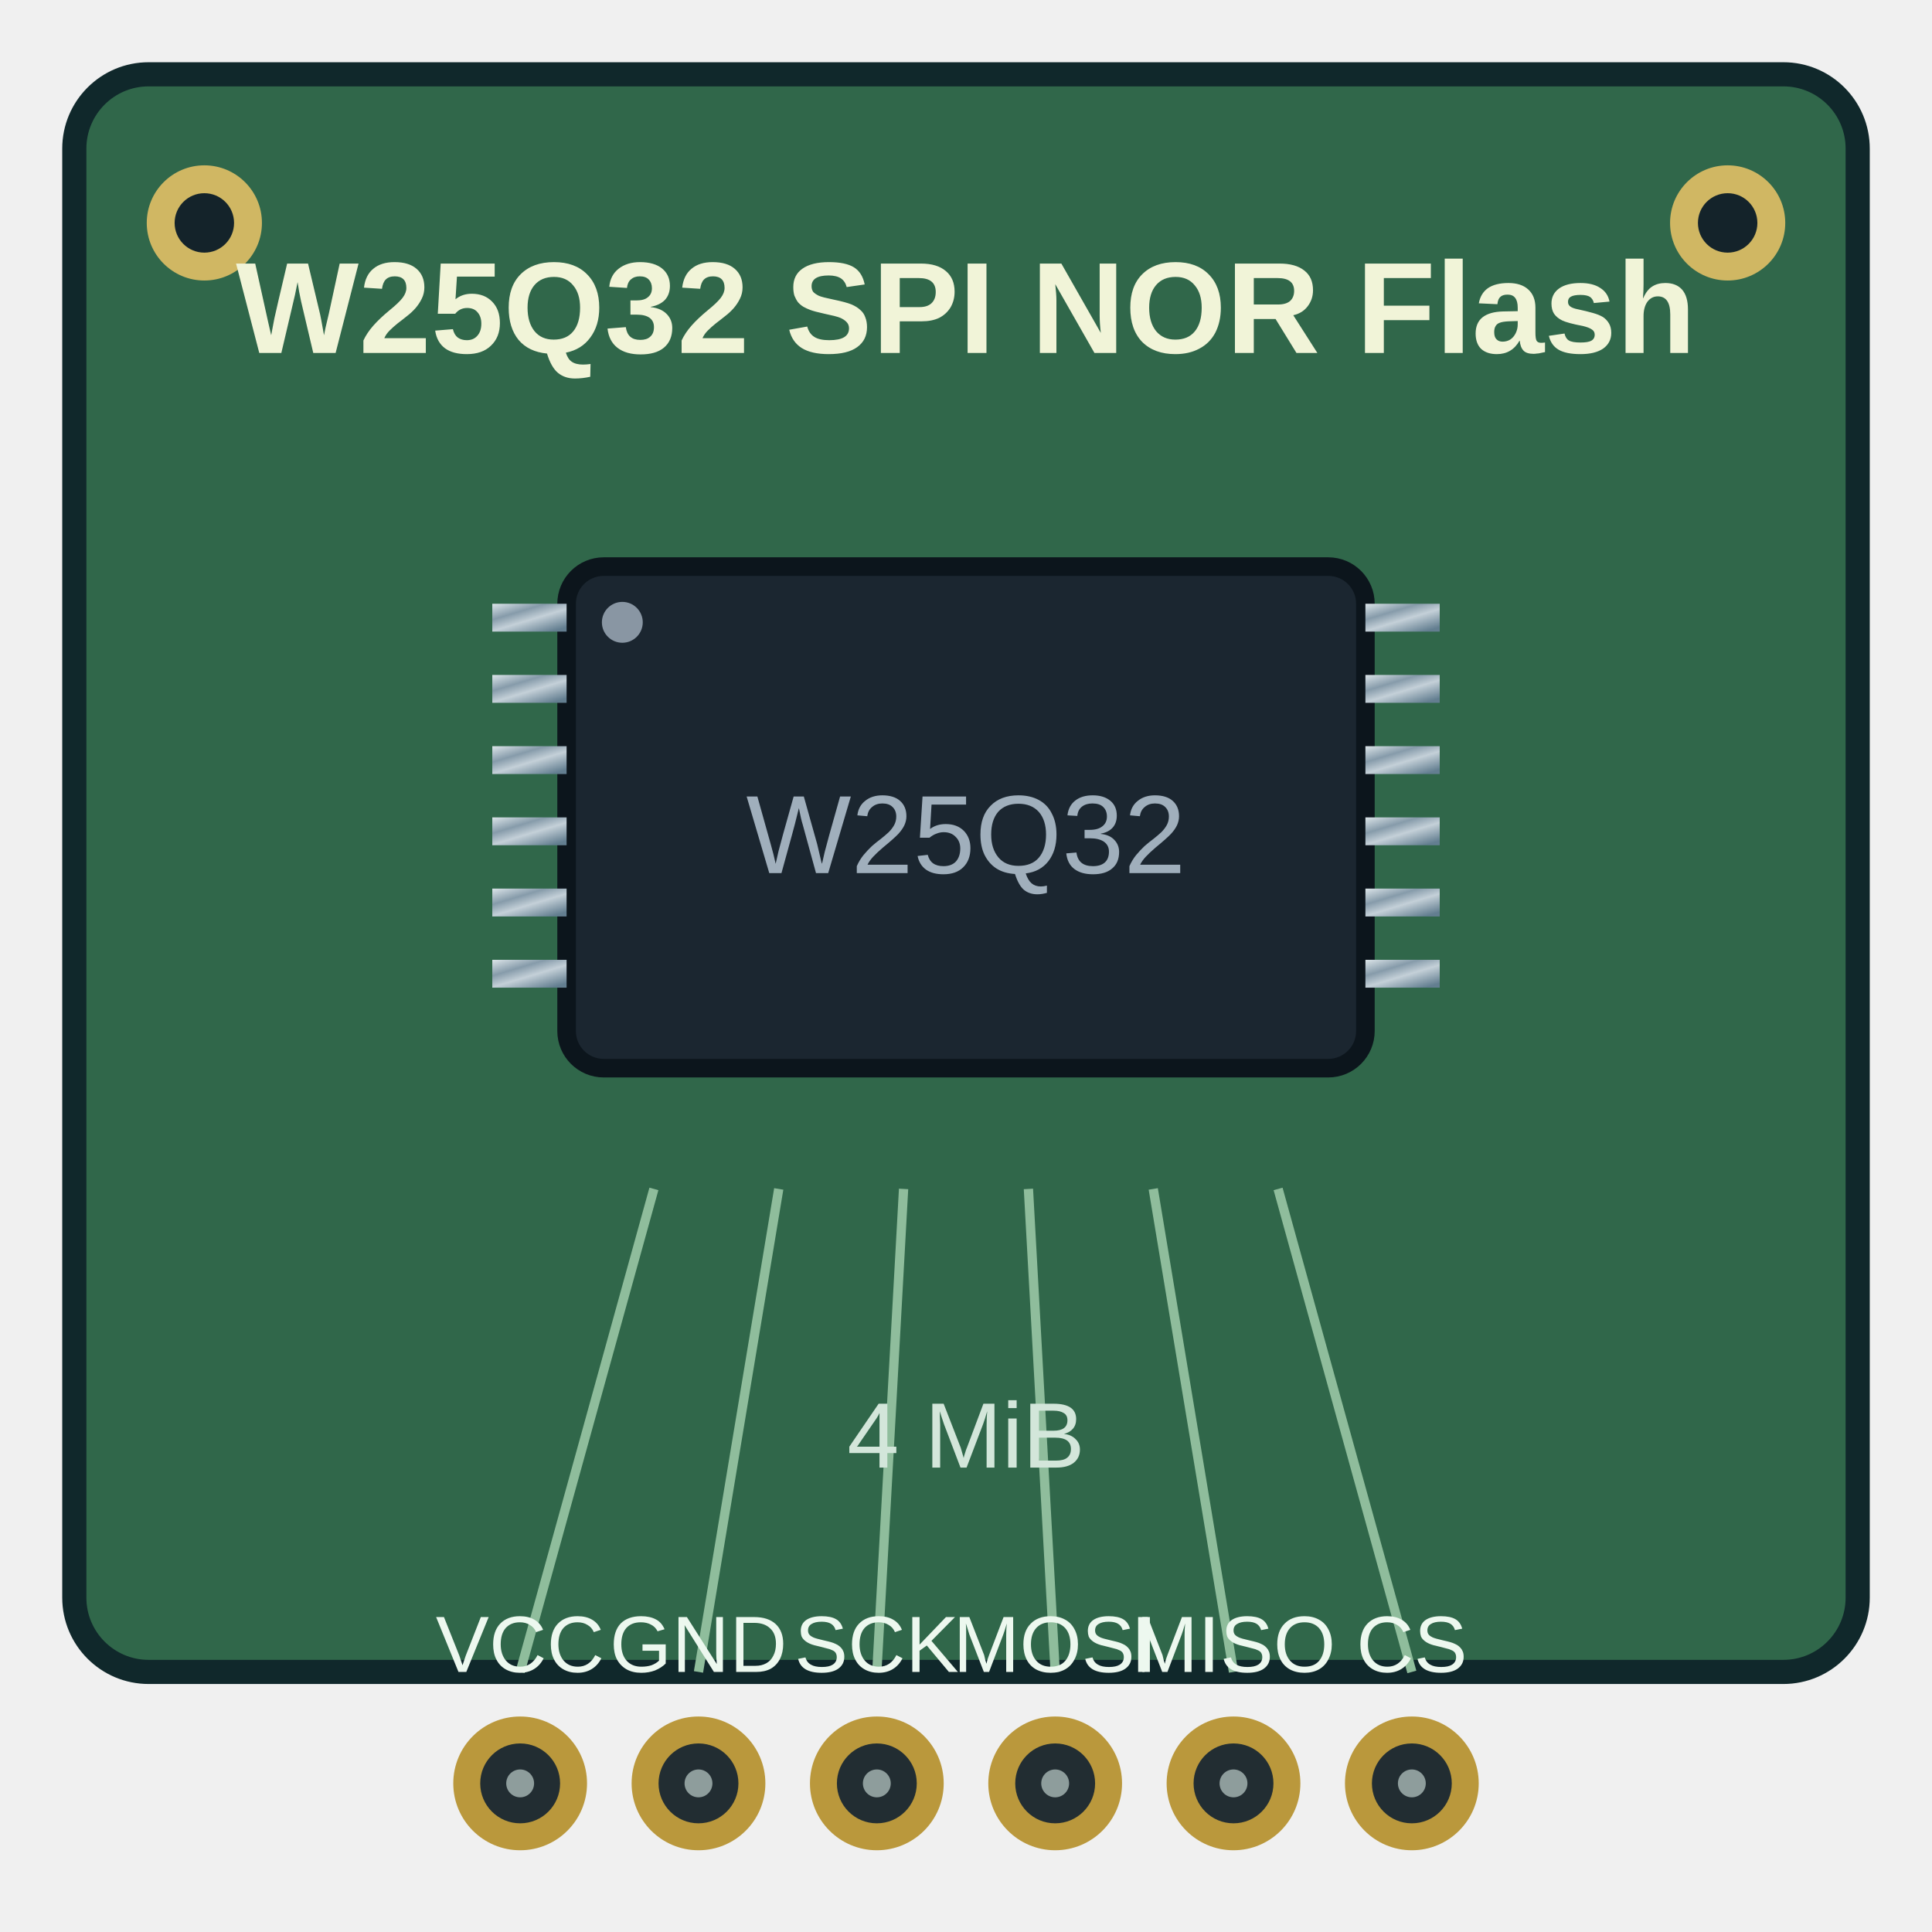
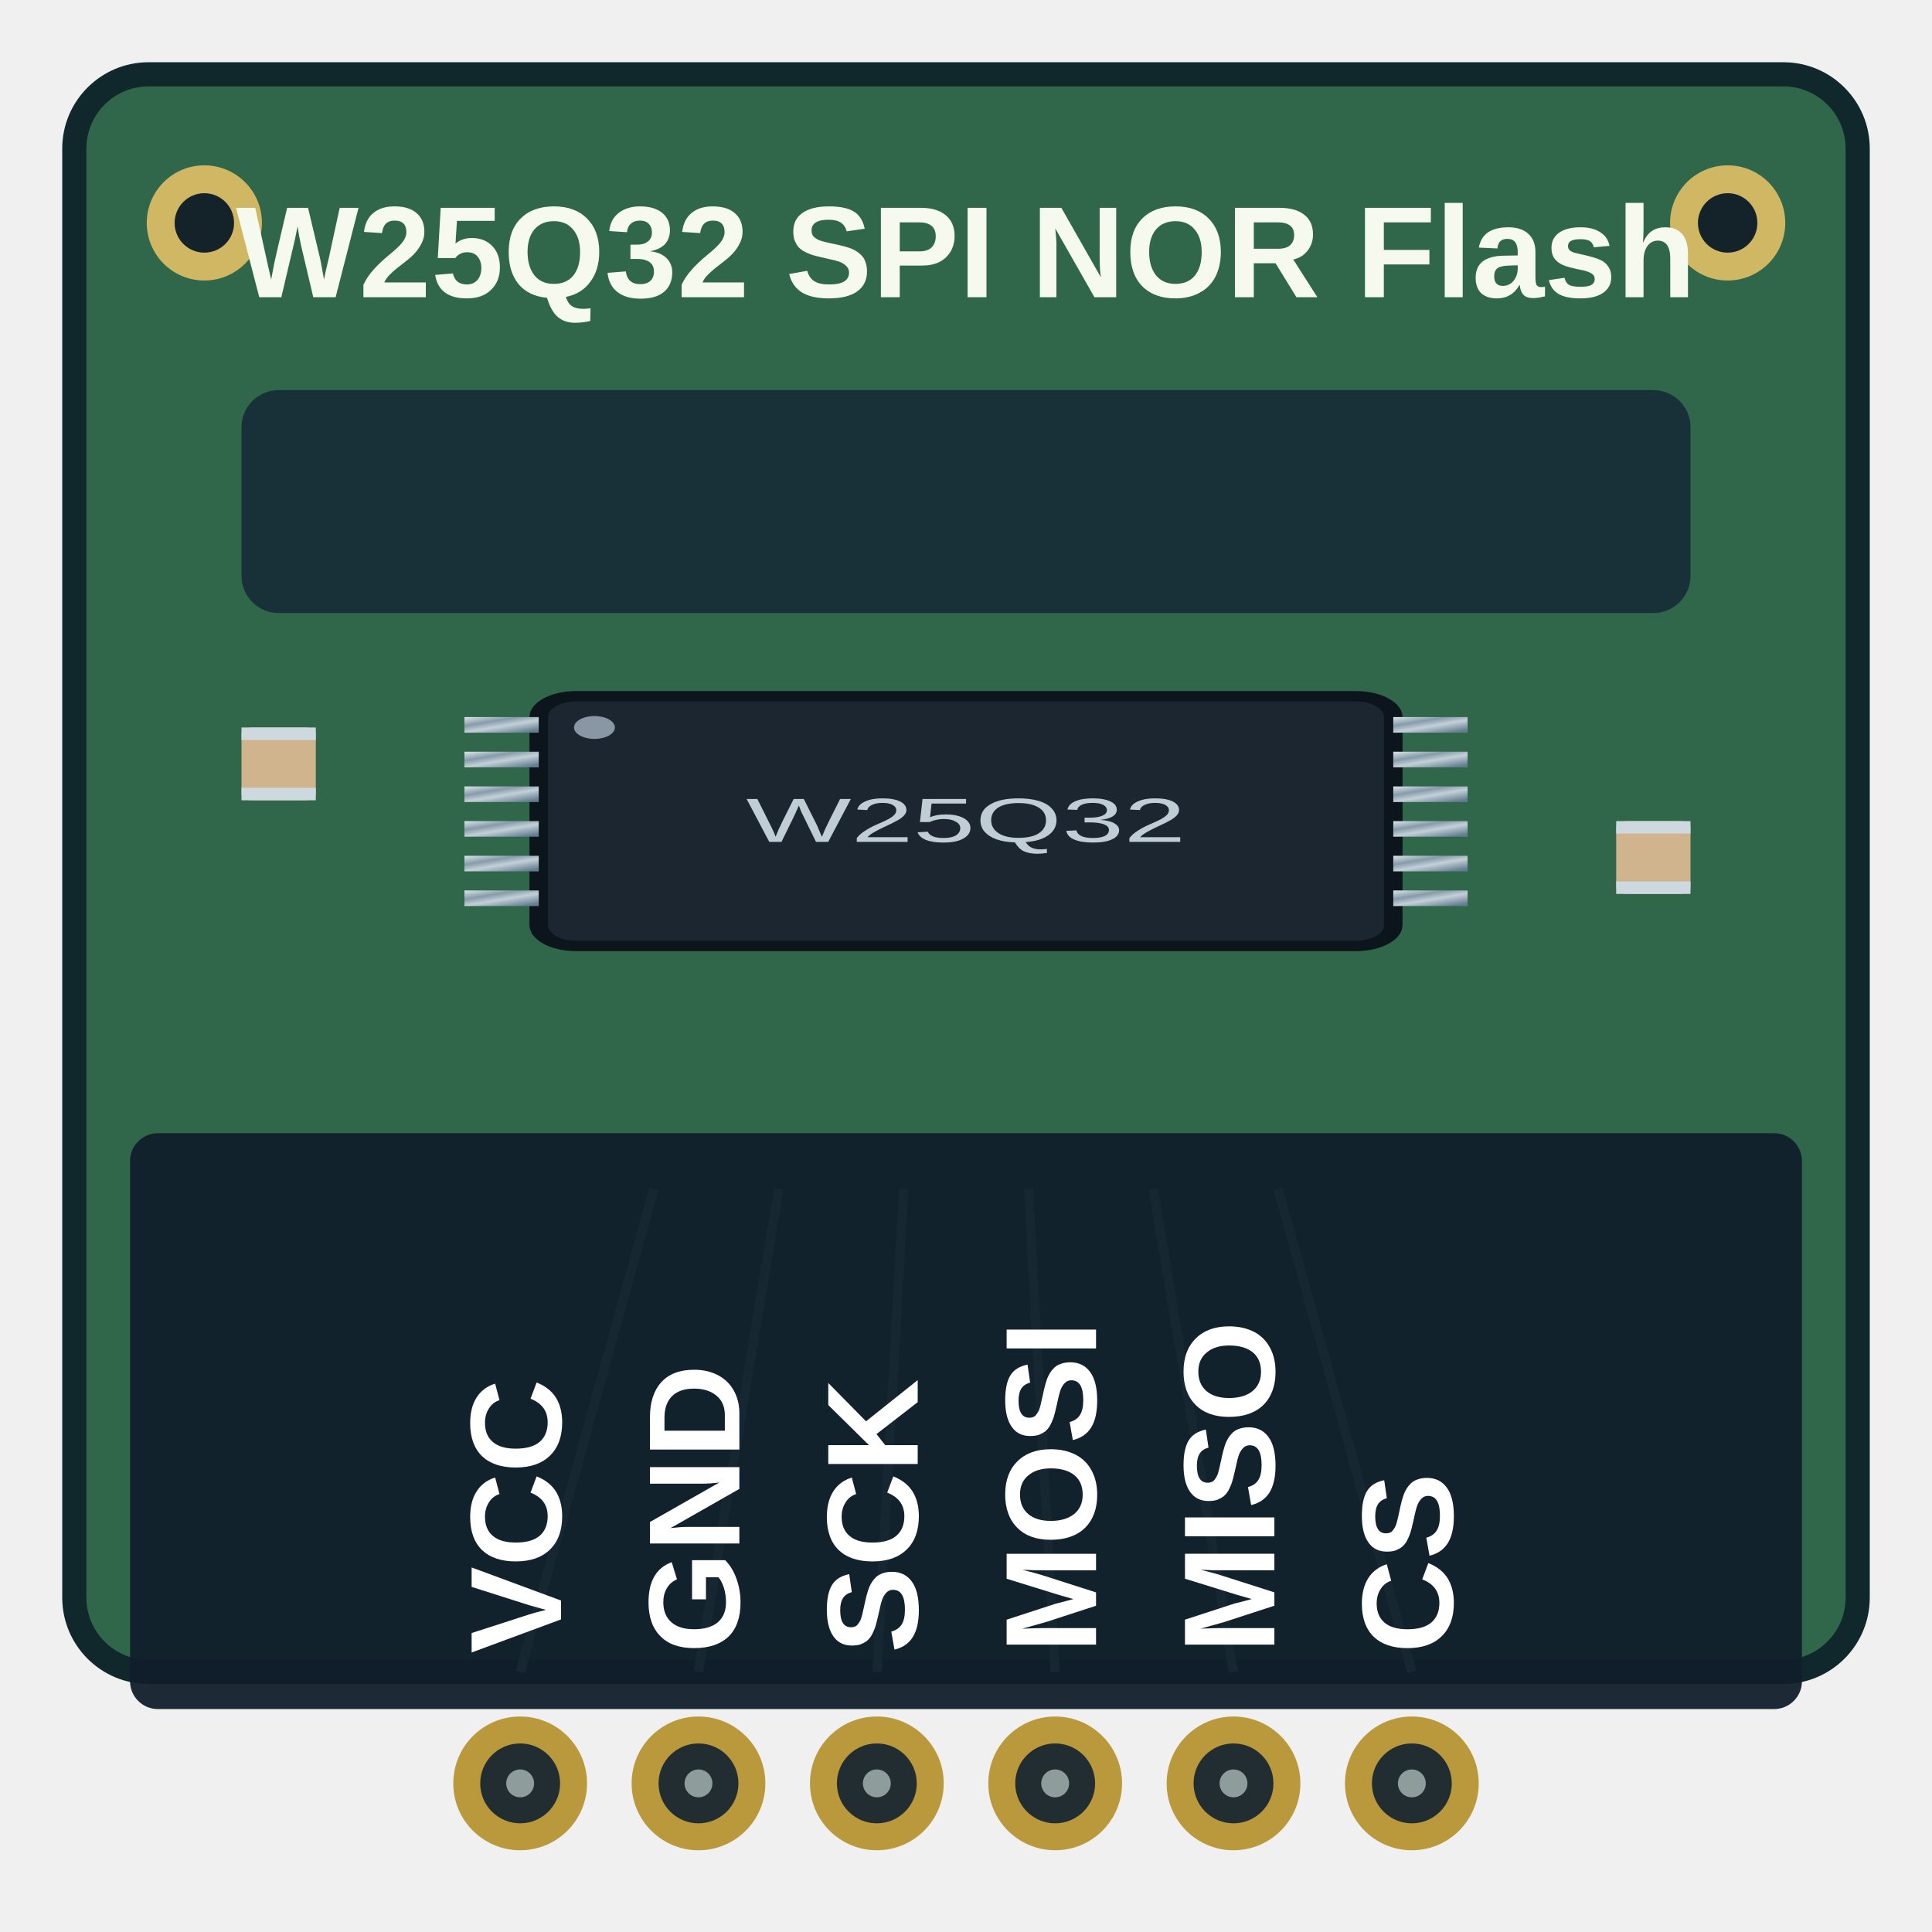
<svg xmlns="http://www.w3.org/2000/svg" width="104" height="104" viewBox="0 0 104 104">
  <defs>
    <linearGradient id="metal" x2=".8" y2="1">
      <stop stop-color="#dce5e9" />
      <stop offset=".35" stop-color="#869baa" />
      <stop offset=".6" stop-color="#c4d0d8" />
      <stop offset="1" stop-color="#637e90" />
    </linearGradient>
    <linearGradient id="cap" x2=".3" y2="1">
      <stop stop-color="#748a99" />
      <stop offset="1" stop-color="#17232e" />
    </linearGradient>
    <linearGradient id="green" x2="0" y2="1">
      <stop stop-color="#28765c" />
      <stop offset="1" stop-color="#164c3b" />
    </linearGradient>
    <radialGradient id="lens" cx=".3" cy=".25">
      <stop stop-color="#f1fcff" />
      <stop offset=".35" stop-color="#b9dfed" stop-opacity=".9" />
      <stop offset="1" stop-color="#688f9d" stop-opacity=".8" />
    </radialGradient>
  </defs>
  <rect x="4" y="4" width="96" height="86" rx="4" fill="#30674a" stroke="#10282b" stroke-width="1.3" />
  <circle cx="11" cy="12" r="3.1" fill="#d0b763" />
  <circle cx="11" cy="12" r="1.6" fill="#14232a" />
  <circle cx="93" cy="12" r="3.1" fill="#d0b763" />
  <circle cx="93" cy="12" r="1.6" fill="#14232a" />
  <path d="M28 90L35.2 64" fill="none" stroke="#8fbd9c" stroke-width="0.5" />
  <path d="M37.6 90L41.92 64" fill="none" stroke="#8fbd9c" stroke-width="0.5" />
  <path d="M47.2 90L48.64 64" fill="none" stroke="#8fbd9c" stroke-width="0.5" />
  <path d="M56.8 90L55.36 64" fill="none" stroke="#8fbd9c" stroke-width="0.5" />
  <path d="M66.4 90L62.08 64" fill="none" stroke="#8fbd9c" stroke-width="0.5" />
  <path d="M76 90L68.8 64" fill="none" stroke="#8fbd9c" stroke-width="0.5" />
-   <rect x="30.5" y="30.5" width="43" height="27" rx="2" fill="#1b2630" stroke="#0c151c" stroke-width="1" />
-   <rect x="26.5" y="32.5" width="4" height="1.5" rx="0" fill="url(#metal)" />
-   <rect x="73.5" y="32.5" width="4" height="1.5" rx="0" fill="url(#metal)" />
-   <rect x="26.5" y="36.333" width="4" height="1.5" rx="0" fill="url(#metal)" />
-   <rect x="73.5" y="36.333" width="4" height="1.5" rx="0" fill="url(#metal)" />
-   <rect x="26.5" y="40.167" width="4" height="1.5" rx="0" fill="url(#metal)" />
-   <rect x="73.5" y="40.167" width="4" height="1.5" rx="0" fill="url(#metal)" />
-   <rect x="26.5" y="44" width="4" height="1.5" rx="0" fill="url(#metal)" />
-   <rect x="73.5" y="44" width="4" height="1.5" rx="0" fill="url(#metal)" />
-   <rect x="26.5" y="47.833" width="4" height="1.5" rx="0" fill="url(#metal)" />
-   <rect x="73.5" y="47.833" width="4" height="1.5" rx="0" fill="url(#metal)" />
-   <rect x="26.5" y="51.667" width="4" height="1.5" rx="0" fill="url(#metal)" />
-   <rect x="73.5" y="51.667" width="4" height="1.5" rx="0" fill="url(#metal)" />
-   <circle cx="33.5" cy="33.5" r="1.1" fill="#8996a3" />
-   <text x="52" y="47" fill="#a0afbc" font-family="Arial, sans-serif" font-size="6" text-anchor="middle">W25Q32</text>
-   <text x="52" y="19" fill="#f1f4d8" font-family="Arial, sans-serif" font-size="7" text-anchor="middle" font-weight="600">W25Q32 SPI NOR Flash</text>
-   <text x="52" y="79" fill="#d3e6da" font-family="Arial, sans-serif" font-size="5" text-anchor="middle">4 MiB</text>
+   <g transform="translate(0 19) scale(1 .56)">
+     <rect x="29" y="33" width="46" height="24" rx="2" fill="#1b2630" stroke="#0c151c" stroke-width="1" />
+     <rect x="25" y="35" width="4" height="1.5" rx="0" fill="url(#metal)" />
+     <rect x="75" y="35" width="4" height="1.5" rx="0" fill="url(#metal)" />
+     <rect x="25" y="38.333" width="4" height="1.5" rx="0" fill="url(#metal)" />
+     <rect x="75" y="38.333" width="4" height="1.5" rx="0" fill="url(#metal)" />
+     <rect x="25" y="41.667" width="4" height="1.5" rx="0" fill="url(#metal)" />
+     <rect x="75" y="41.667" width="4" height="1.5" rx="0" fill="url(#metal)" />
+     <rect x="25" y="45" width="4" height="1.5" rx="0" fill="url(#metal)" />
+     <rect x="75" y="45" width="4" height="1.5" rx="0" fill="url(#metal)" />
+     <rect x="25" y="48.333" width="4" height="1.5" rx="0" fill="url(#metal)" />
+     <rect x="75" y="48.333" width="4" height="1.5" rx="0" fill="url(#metal)" />
+     <rect x="25" y="51.667" width="4" height="1.5" rx="0" fill="url(#metal)" />
+     <rect x="75" y="51.667" width="4" height="1.5" rx="0" fill="url(#metal)" />
+     <circle cx="32" cy="36" r="1.1" fill="#8996a3" />
+     <text x="52" y="47" fill="#c1cdd5" font-family="Arial, sans-serif" font-size="6" text-anchor="middle">W25Q32</text>
+     <rect x="13" y="36" width="4" height="7" rx="0.6" fill="#d0b48d" />
+     <rect x="13" y="36" width="4" height="1.2" rx="0" fill="#ced8df" />
+     <rect x="13" y="41.8" width="4" height="1.2" rx="0" fill="#ced8df" />
+     <rect x="87" y="45" width="4" height="7" rx="0.6" fill="#d0b48d" />
+     <rect x="87" y="45" width="4" height="1.2" rx="0" fill="#ced8df" />
+     <rect x="87" y="50.8" width="4" height="1.2" rx="0" fill="#ced8df" />
+   </g>
+   <rect x="13" y="21" width="78" height="12" rx="2" fill="#142935" opacity=".88" data-live-value-space="true" />
+   <rect x="7" y="61" width="90" height="31" rx="1.5" fill="#101e2a" opacity=".94" />
+   <text x="52" y="16" fill="#f5f9ee" font-family="Arial, sans-serif" font-size="7" text-anchor="middle" font-weight="600">W25Q32 SPI NOR Flash</text>
  <g data-pin="VCC" data-x="28" data-y="96">
    <circle cx="28" cy="96" r="3.6" fill="#ba983c" />
    <circle cx="28" cy="96" r="2.15" fill="#222d32" />
    <circle cx="28" cy="96" r="0.75" fill="#8e9d9c" />
-     <text x="28" y="90" fill="#edf8ef" font-family="Arial, sans-serif" font-size="4.3" text-anchor="middle">VCC</text>
+     <text x="30.2" y="89" fill="#ffffff" font-family="Arial, sans-serif" font-size="7" font-weight="600" transform="rotate(-90 30.2 89)">VCC</text>
  </g>
  <g data-pin="GND" data-x="37.6" data-y="96">
    <circle cx="37.6" cy="96" r="3.6" fill="#ba983c" />
    <circle cx="37.6" cy="96" r="2.15" fill="#222d32" />
    <circle cx="37.6" cy="96" r="0.75" fill="#8e9d9c" />
-     <text x="37.6" y="90" fill="#edf8ef" font-family="Arial, sans-serif" font-size="4.3" text-anchor="middle">GND</text>
+     <text x="39.8" y="89" fill="#ffffff" font-family="Arial, sans-serif" font-size="7" font-weight="600" transform="rotate(-90 39.8 89)">GND</text>
  </g>
  <g data-pin="SCK" data-x="47.2" data-y="96">
    <circle cx="47.2" cy="96" r="3.6" fill="#ba983c" />
    <circle cx="47.2" cy="96" r="2.15" fill="#222d32" />
    <circle cx="47.2" cy="96" r="0.75" fill="#8e9d9c" />
-     <text x="47.2" y="90" fill="#edf8ef" font-family="Arial, sans-serif" font-size="4.3" text-anchor="middle">SCK</text>
+     <text x="49.4" y="89" fill="#ffffff" font-family="Arial, sans-serif" font-size="7" font-weight="600" transform="rotate(-90 49.4 89)">SCK</text>
  </g>
  <g data-pin="MOSI" data-x="56.8" data-y="96">
    <circle cx="56.8" cy="96" r="3.6" fill="#ba983c" />
    <circle cx="56.8" cy="96" r="2.15" fill="#222d32" />
    <circle cx="56.8" cy="96" r="0.75" fill="#8e9d9c" />
-     <text x="56.8" y="90" fill="#edf8ef" font-family="Arial, sans-serif" font-size="4.3" text-anchor="middle">MOSI</text>
+     <text x="59" y="89" fill="#ffffff" font-family="Arial, sans-serif" font-size="7" font-weight="600" transform="rotate(-90 59 89)">MOSI</text>
  </g>
  <g data-pin="MISO" data-x="66.4" data-y="96">
    <circle cx="66.4" cy="96" r="3.6" fill="#ba983c" />
    <circle cx="66.4" cy="96" r="2.15" fill="#222d32" />
    <circle cx="66.4" cy="96" r="0.75" fill="#8e9d9c" />
-     <text x="66.4" y="90" fill="#edf8ef" font-family="Arial, sans-serif" font-size="4.3" text-anchor="middle">MISO</text>
+     <text x="68.6" y="89" fill="#ffffff" font-family="Arial, sans-serif" font-size="7" font-weight="600" transform="rotate(-90 68.6 89)">MISO</text>
  </g>
  <g data-pin="CS" data-x="76" data-y="96">
    <circle cx="76" cy="96" r="3.6" fill="#ba983c" />
    <circle cx="76" cy="96" r="2.15" fill="#222d32" />
    <circle cx="76" cy="96" r="0.75" fill="#8e9d9c" />
-     <text x="76" y="90" fill="#edf8ef" font-family="Arial, sans-serif" font-size="4.3" text-anchor="middle">CS</text>
+     <text x="78.2" y="89" fill="#ffffff" font-family="Arial, sans-serif" font-size="7" font-weight="600" transform="rotate(-90 78.2 89)">CS</text>
  </g>
</svg>
